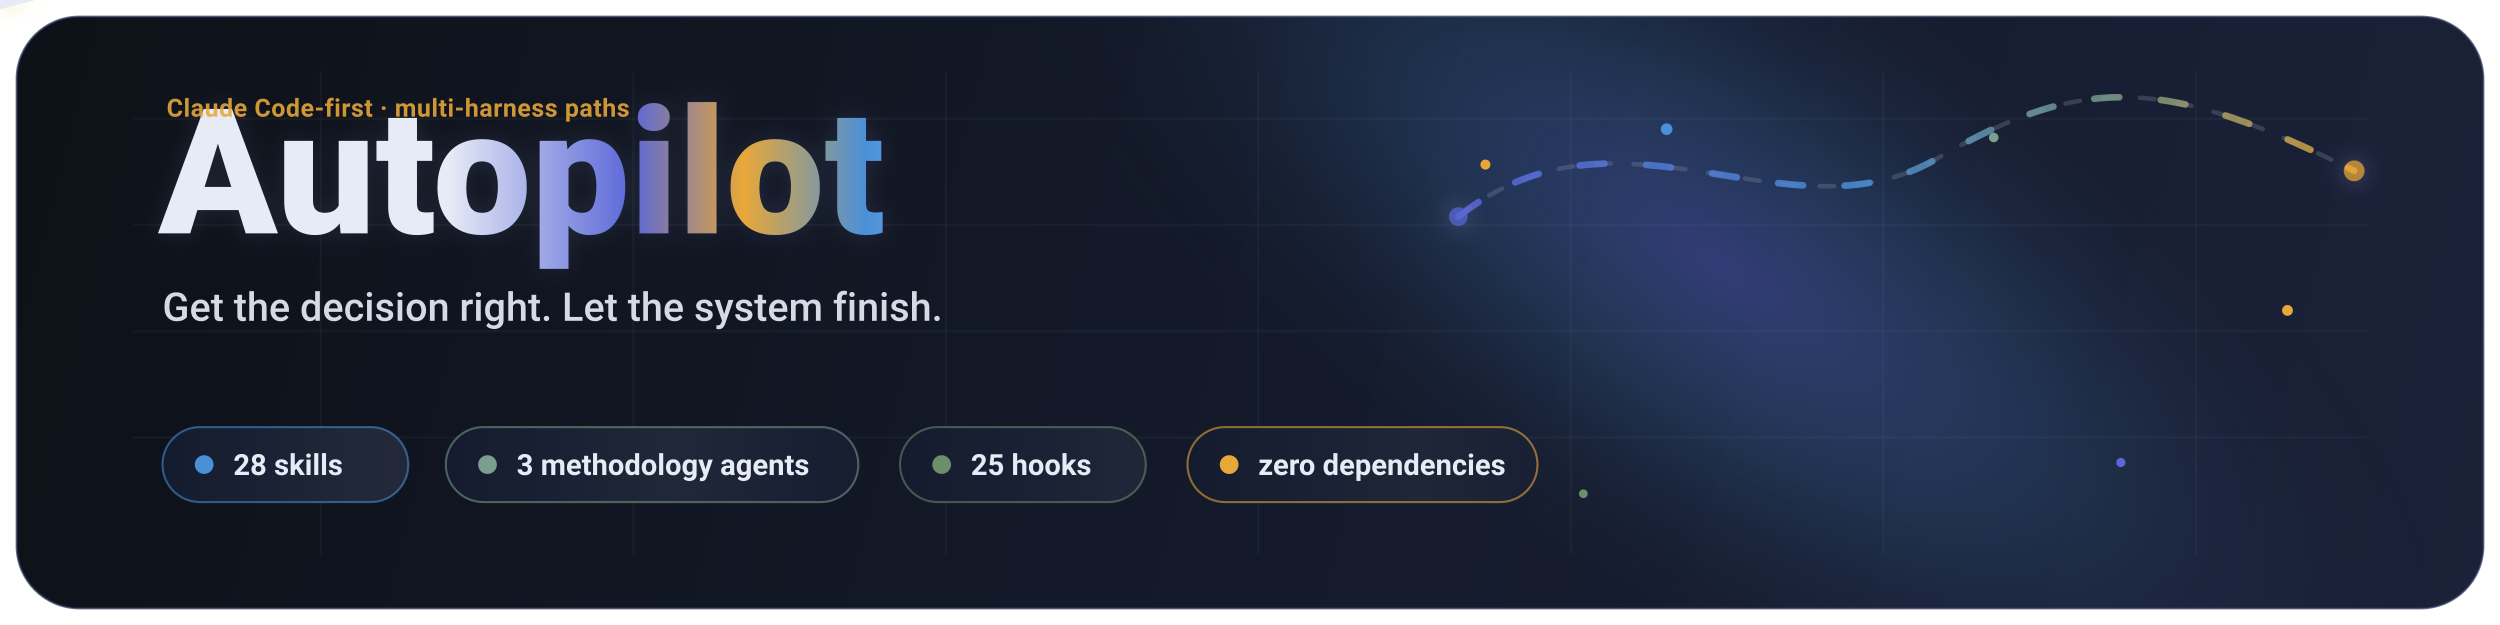
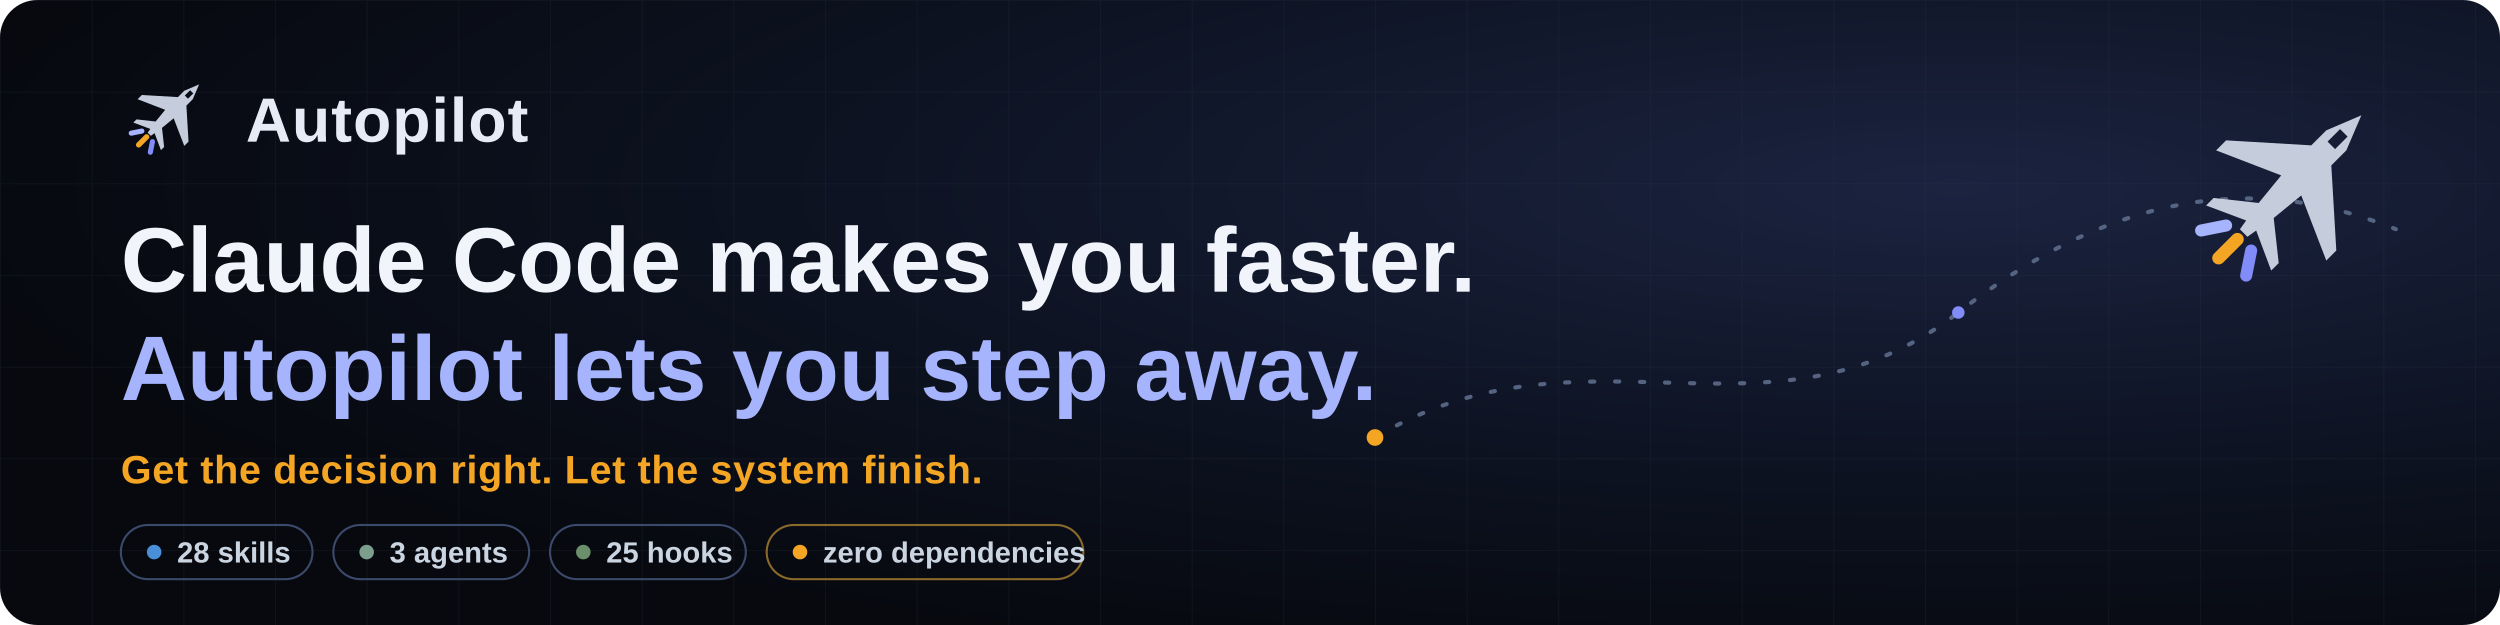
- <svg xmlns="http://www.w3.org/2000/svg" xmlns:xlink="http://www.w3.org/1999/xlink" width="1200" height="300" viewBox="0 0 1200 300" role="img" aria-labelledby="title desc">
+ <svg xmlns="http://www.w3.org/2000/svg" viewBox="0 0 1200 300" width="1200" height="300" role="img" aria-labelledby="title desc">
  <defs>
-     <linearGradient id="bg" x1="0" y1="0" x2="1200" y2="300" gradientUnits="userSpaceOnUse">
-       <stop offset="0" stop-color="#0d1117" />
-       <stop offset="0.52" stop-color="#141a2b" />
-       <stop offset="1" stop-color="#1b2138" />
-     </linearGradient>
-     <radialGradient id="aura" cx="0" cy="0" r="1" gradientUnits="userSpaceOnUse" gradientTransform="translate(825 128) rotate(34) scale(420 170)">
-       <stop offset="0" stop-color="#5A67D8" stop-opacity="0.42" />
-       <stop offset="0.42" stop-color="#4A90D9" stop-opacity="0.18" />
-       <stop offset="1" stop-color="#0d1117" stop-opacity="0" />
+     <radialGradient id="glow" cx="78%" cy="30%" r="80%">
+       <stop offset="0%" stop-color="#1b2340" />
+       <stop offset="55%" stop-color="#0d1322" />
+       <stop offset="100%" stop-color="#07090f" />
    </radialGradient>
-     <linearGradient id="wordGradient" x1="50" y1="0" x2="640" y2="0" gradientUnits="userSpaceOnUse">
-       <stop offset="0" stop-color="#e6ebf5" />
-       <stop offset="0.28" stop-color="#e6ebf5" />
-       <stop offset="0.43" stop-color="#5A67D8" />
-       <stop offset="0.52" stop-color="#E8A838" />
-       <stop offset="0.62" stop-color="#4A90D9" />
-       <stop offset="0.82" stop-color="#e6ebf5" />
-       <stop offset="1" stop-color="#e6ebf5" />
-       <animateTransform attributeName="gradientTransform" type="translate" values="-260 0;260 0;-260 0" dur="8s" repeatCount="indefinite" />
-     </linearGradient>
-     <linearGradient id="pathGradient" x1="700" y1="104" x2="1130" y2="82" gradientUnits="userSpaceOnUse">
-       <stop offset="0" stop-color="#5A67D8" />
-       <stop offset="0.44" stop-color="#4A90D9" />
-       <stop offset="0.74" stop-color="#7C9E8C" />
-       <stop offset="1" stop-color="#E8A838" />
-     </linearGradient>
-     <linearGradient id="chipSheen" x1="0" y1="0" x2="220" y2="0" gradientUnits="userSpaceOnUse">
-       <stop offset="0" stop-color="#ffffff" stop-opacity="0" />
-       <stop offset="0.5" stop-color="#ffffff" stop-opacity="0.14" />
-       <stop offset="1" stop-color="#ffffff" stop-opacity="0" />
-       <animateTransform attributeName="gradientTransform" type="translate" values="-220 0;220 0" dur="6.5s" repeatCount="indefinite" />
-     </linearGradient>
-     <filter id="softGlow" x="-40%" y="-40%" width="180%" height="180%">
-       <feGaussianBlur stdDeviation="6" result="blur" />
-       <feColorMatrix in="blur" type="matrix" values="0 0 0 0 0.35 0 0 0 0 0.40 0 0 0 0 0.85 0 0 0 0.55 0" result="glow" />
-       <feMerge>
-         <feMergeNode in="glow" />
-         <feMergeNode in="SourceGraphic" />
-       </feMerge>
-     </filter>
-     <filter id="craftGlow" x="-80%" y="-80%" width="260%" height="260%">
-       <feGaussianBlur stdDeviation="4" result="blur" />
-       <feColorMatrix in="blur" type="matrix" values="0 0 0 0 0.91 0 0 0 0 0.66 0 0 0 0 0.22 0 0 0 0.85 0" result="glow" />
-       <feMerge>
-         <feMergeNode in="glow" />
-         <feMergeNode in="SourceGraphic" />
-       </feMerge>
-     </filter>
-     <path id="flightPathMotion" d="M700 104 C778 42 858 118 930 76 S1042 38 1130 82" />
+     <pattern id="grid" width="44" height="44" patternUnits="userSpaceOnUse">
+       <path d="M44 0H0V44" fill="none" stroke="#334155" stroke-opacity="0.16" stroke-width="1" />
+     </pattern>
    <style>
-       .font { font-family: -apple-system,'Segoe UI',Roboto,Helvetica,Arial,sans-serif; }
-       .wordmark { font-size: 84px; font-weight: 850; letter-spacing: 0; }
-       .tagline { font-size: 19px; font-weight: 500; letter-spacing: 0; }
-       .chip-text { font-size: 14px; font-weight: 700; letter-spacing: 0; }
-       .micro { font-size: 12px; font-weight: 700; letter-spacing: 0.02em; text-transform: uppercase; }
-       .grid-line { stroke: #8b95ad; stroke-opacity: 0.12; stroke-width: 1; }
-       .twinkle { transform-box: fill-box; transform-origin: center; animation: pulse 4.8s ease-in-out infinite; }
-       .twinkle.slow { animation-duration: 6.4s; }
-       .twinkle.fast { animation-duration: 3.8s; }
-       @keyframes pulse {
-         0%, 100% { opacity: 0.25; transform: scale(0.82); }
-         45% { opacity: 0.95; transform: scale(1.08); }
-       }
+       .word  { font: 700 30px "Segoe UI", "Helvetica Neue", Arial, sans-serif; fill: #e6ebf5; letter-spacing: 0.5px; }
+       .h1a   { font: 800 44px "Segoe UI", "Helvetica Neue", Arial, sans-serif; fill: #f1f5fb; }
+       .h1b   { font: 800 44px "Segoe UI", "Helvetica Neue", Arial, sans-serif; fill: #a5b4fc; }
+       .sig   { font: 600 19px "Segoe UI", "Helvetica Neue", Arial, sans-serif; fill: #f5a524; letter-spacing: 0.3px; }
+       .chip  { font: 600 14px "Segoe UI", "Helvetica Neue", Arial, sans-serif; fill: #cbd5e1; }
    </style>
  </defs>
-   <rect x="8" y="8" width="1184" height="284" rx="30" fill="url(#bg)" stroke="#2a3358" stroke-opacity="0.72" />
-   <rect x="8" y="8" width="1184" height="284" rx="30" fill="url(#aura)" />
-   <g opacity="0.55">
-     <path class="grid-line" d="M64 57H1136" />
-     <path class="grid-line" d="M64 108H1136" />
-     <path class="grid-line" d="M64 159H1136" />
-     <path class="grid-line" d="M64 210H1136" />
-     <path class="grid-line" d="M154 34V266" />
-     <path class="grid-line" d="M304 34V266" />
-     <path class="grid-line" d="M454 34V266" />
-     <path class="grid-line" d="M604 34V266" />
-     <path class="grid-line" d="M754 34V266" />
-     <path class="grid-line" d="M904 34V266" />
-     <path class="grid-line" d="M1054 34V266" />
-   </g>
-   <g class="font">
-     <text x="76" y="112" class="wordmark" fill="#5A67D8" opacity="0.24" filter="url(#softGlow)">Autopilot</text>
-     <text x="76" y="112" class="wordmark" fill="url(#wordGradient)">Autopilot</text>
-     <text x="78" y="154" class="tagline" fill="#e6ebf5" opacity="0.92">Get the decision right. Let the system finish.</text>
-     <text x="80" y="56" class="micro" fill="#E8A838" opacity="0.88">Claude Code-first · multi-harness paths</text>
-     <g transform="translate(78 205)">
-       <g>
-         <rect width="118" height="36" rx="18" fill="#141b2e" stroke="#4A90D9" stroke-opacity="0.55" />
-         <rect width="118" height="36" rx="18" fill="url(#chipSheen)" opacity="0.45" />
-         <circle cx="20" cy="18" r="4.5" fill="#4A90D9" />
-         <text x="34" y="23" class="chip-text" fill="#e6ebf5">28 skills</text>
-       </g>
-       <g transform="translate(136 0)">
-         <rect width="198" height="36" rx="18" fill="#141b2e" stroke="#7C9E8C" stroke-opacity="0.55" />
-         <rect width="198" height="36" rx="18" fill="url(#chipSheen)" opacity="0.38" />
-         <circle cx="20" cy="18" r="4.5" fill="#7C9E8C" />
-         <text x="34" y="23" class="chip-text" fill="#e6ebf5">3 methodology agents</text>
-       </g>
-       <g transform="translate(354 0)">
-         <rect width="118" height="36" rx="18" fill="#141b2e" stroke="#6B8E6B" stroke-opacity="0.55" />
-         <rect width="118" height="36" rx="18" fill="url(#chipSheen)" opacity="0.35" />
-         <circle cx="20" cy="18" r="4.5" fill="#6B8E6B" />
-         <text x="34" y="23" class="chip-text" fill="#e6ebf5">25 hooks</text>
-       </g>
-       <g transform="translate(492 0)">
-         <rect width="168" height="36" rx="18" fill="#141b2e" stroke="#E8A838" stroke-opacity="0.58" />
-         <rect width="168" height="36" rx="18" fill="url(#chipSheen)" opacity="0.34" />
-         <circle cx="20" cy="18" r="4.5" fill="#E8A838" />
-         <text x="34" y="23" class="chip-text" fill="#e6ebf5">zero dependencies</text>
-       </g>
+   <rect width="1200" height="300" rx="18" fill="url(#glow)" />
+   <rect width="1200" height="300" rx="18" fill="url(#grid)" />
+   <g transform="translate(56 34) scale(0.72)">
+     <g transform="translate(6 -6) rotate(45 32 32)">
+       <path d="M27 57 L23 63" stroke="#A5B4FC" stroke-width="3.4" stroke-linecap="round" fill="none" />
+       <path d="M32 57.5 L32 65" stroke="#F5A524" stroke-width="3.6" stroke-linecap="round" fill="none" />
+       <path d="M37 57 L41 63" stroke="#818CF8" stroke-width="3.4" stroke-linecap="round" fill="none" />
+       <path fill="#C5CDDC" fill-rule="evenodd" d="M32 8 L36 18 L36 24 L54 40 L54 44 L36 36 L35 46 L45 54 L45 57 L34 52 L33.5 55 L30.5 55 L30 52 L19 57 L19 54 L29 46 L28 36 L10 44 L10 40 L28 24 L28 18 Z M30.5 15 L33.5 15 L33.5 20 L30.5 20 Z" />
    </g>
  </g>
-   <g>
-     <use xlink:href="#flightPathMotion" fill="none" stroke="#8b95ad" stroke-opacity="0.28" stroke-width="2.2" stroke-linecap="round" stroke-dasharray="7 11" />
-     <use xlink:href="#flightPathMotion" fill="none" stroke="url(#pathGradient)" stroke-width="3.2" stroke-linecap="round" stroke-dasharray="12 20" opacity="0.82">
-       <animate attributeName="stroke-dashoffset" values="0;-64" dur="3.8s" repeatCount="indefinite" />
-     </use>
-     <g filter="url(#craftGlow)">
-       <animateMotion dur="10s" repeatCount="indefinite" rotate="auto" calcMode="spline" keyTimes="0;0.5;1" keySplines="0.42 0 0.58 1;0.42 0 0.58 1">
-         <mpath xlink:href="#flightPathMotion" />
-       </animateMotion>
-       <circle cx="-9" cy="0" r="10" fill="#E8A838" opacity="0.16" />
-       <path d="M-10 -7 L17 0 L-10 7 L-4 0 Z" fill="#e6ebf5" />
-       <path d="M-4 0 L-12 -3 L-9 0 L-12 3 Z" fill="#E8A838" />
+   <text x="118" y="68" class="word">Autopilot</text>
+   <text x="58" y="140" class="h1a">Claude Code makes you faster.</text>
+   <text x="58" y="192" class="h1b">Autopilot lets you step away.</text>
+   <text x="58" y="232" class="sig">Get the decision right. Let the system finish.</text>
+   <g transform="translate(58 252)">
+     <rect x="0" y="0" width="92" height="26" rx="13" fill="none" stroke="#3b4a6b" stroke-width="1" />
+     <circle cx="16" cy="13" r="3.5" fill="#4a90d9" />
+     <text x="27" y="18" class="chip">28 skills</text>
+     <rect x="102" y="0" width="94" height="26" rx="13" fill="none" stroke="#3b4a6b" stroke-width="1" />
+     <circle cx="118" cy="13" r="3.5" fill="#7c9e8c" />
+     <text x="129" y="18" class="chip">3 agents</text>
+     <rect x="206" y="0" width="94" height="26" rx="13" fill="none" stroke="#3b4a6b" stroke-width="1" />
+     <circle cx="222" cy="13" r="3.5" fill="#6b8e6b" />
+     <text x="233" y="18" class="chip">25 hooks</text>
+     <rect x="310" y="0" width="152" height="26" rx="13" fill="none" stroke="#8a6a2a" stroke-width="1" />
+     <circle cx="326" cy="13" r="3.5" fill="#f5a524" />
+     <text x="337" y="18" class="chip">zero dependencies</text>
+   </g>
+   <path d="M660 210 C 760 150, 850 220, 940 150 S 1100 90, 1150 110" fill="none" stroke="#5c6b8a" stroke-width="2" stroke-dasharray="2 10" stroke-linecap="round" opacity="0.9" />
+   <circle cx="660" cy="210" r="4" fill="#f5a524" />
+   <circle cx="940" cy="150" r="3" fill="#818cf8" />
+   <g transform="translate(1040 40) scale(1.7)">
+     <g transform="translate(6 -6) rotate(45 32 32)">
+       <path d="M27 57 L23 63" stroke="#A5B4FC" stroke-width="3.4" stroke-linecap="round" fill="none" />
+       <path d="M32 57.5 L32 65" stroke="#F5A524" stroke-width="3.6" stroke-linecap="round" fill="none" />
+       <path d="M37 57 L41 63" stroke="#818CF8" stroke-width="3.4" stroke-linecap="round" fill="none" />
+       <path fill="#C5CDDC" fill-rule="evenodd" d="M32 8 L36 18 L36 24 L54 40 L54 44 L36 36 L35 46 L45 54 L45 57 L34 52 L33.5 55 L30.5 55 L30 52 L19 57 L19 54 L29 46 L28 36 L10 44 L10 40 L28 24 L28 18 Z M30.5 15 L33.5 15 L33.5 20 L30.5 20 Z" />
    </g>
  </g>
-   <g>
-     <circle class="twinkle slow" cx="713" cy="79" r="2.4" fill="#E8A838" />
-     <circle class="twinkle" cx="800" cy="62" r="2.8" fill="#4A90D9" style="animation-delay: .7s;" />
-     <circle class="twinkle fast" cx="957" cy="66" r="2.3" fill="#7C9E8C" style="animation-delay: 1.2s;" />
-     <circle class="twinkle slow" cx="1098" cy="149" r="2.6" fill="#E8A838" style="animation-delay: 2.1s;" />
-     <circle class="twinkle" cx="1018" cy="222" r="2.2" fill="#5A67D8" style="animation-delay: 1.8s;" />
-     <circle class="twinkle fast" cx="760" cy="237" r="2.1" fill="#6B8E6B" style="animation-delay: .3s;" />
-   </g>
-   <g opacity="0.75" filter="url(#softGlow)">
-     <circle cx="1130" cy="82" r="5" fill="#E8A838" />
-     <circle cx="700" cy="104" r="4.5" fill="#5A67D8" />
-   </g>
</svg>
